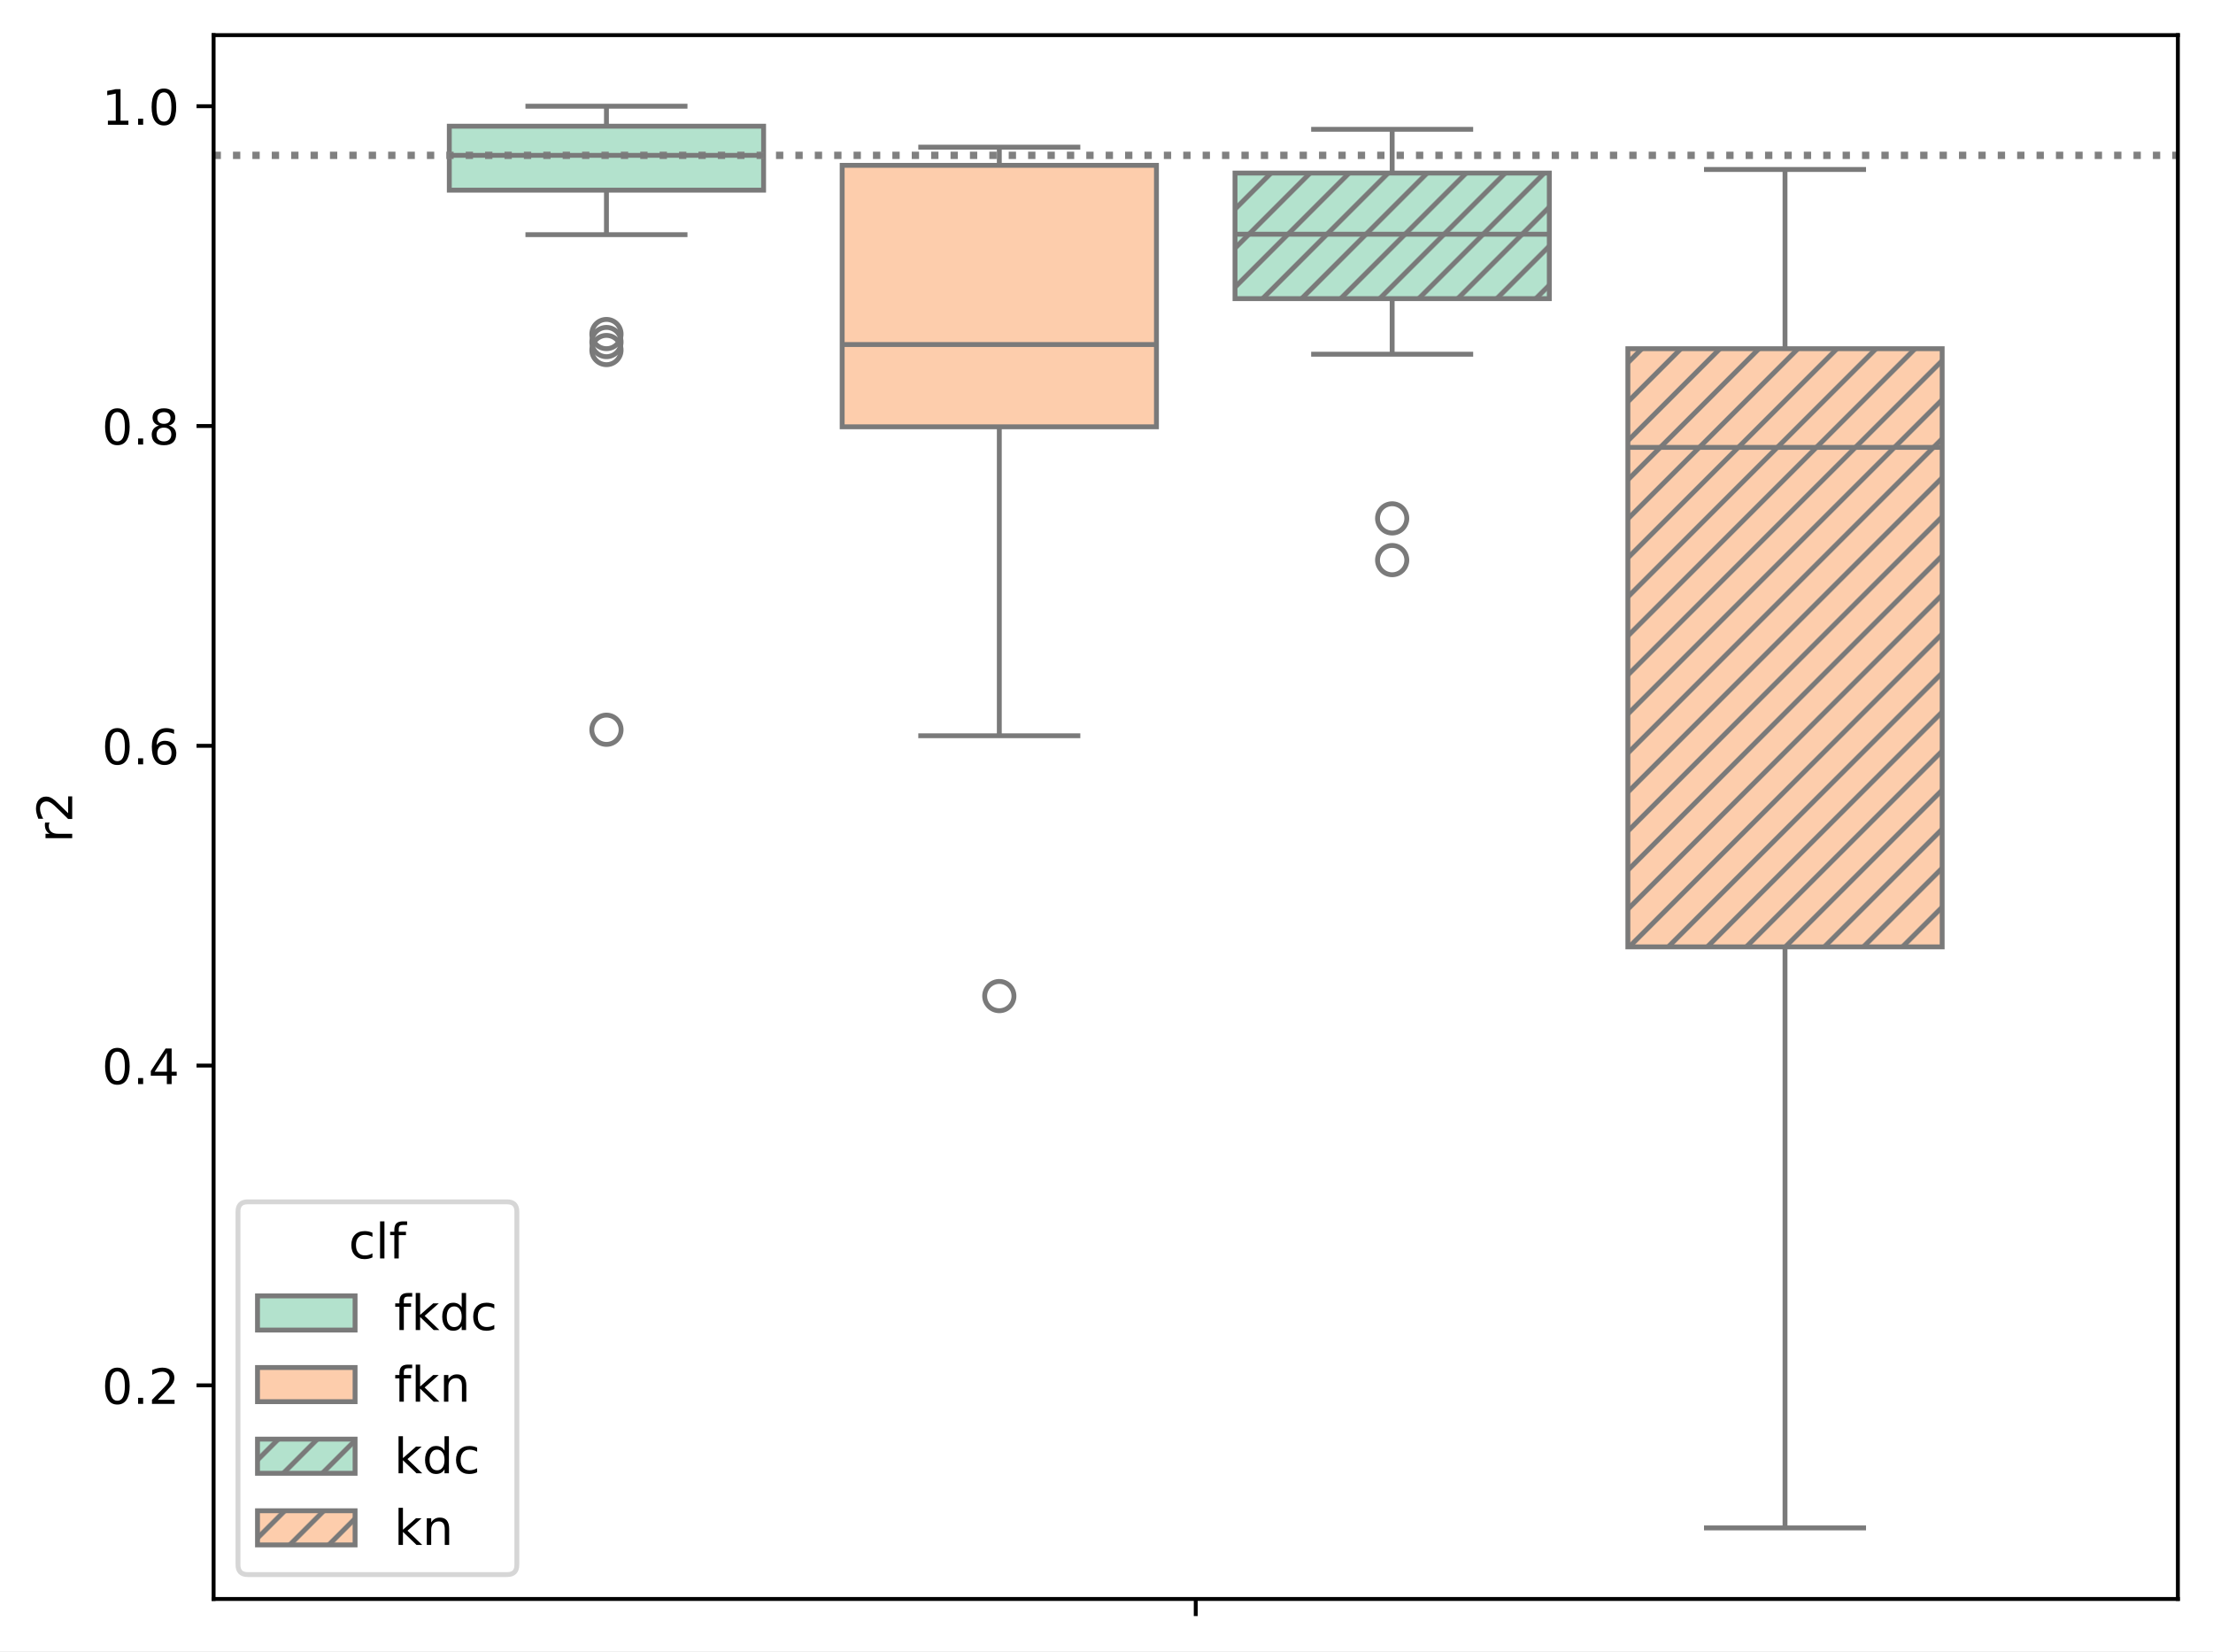
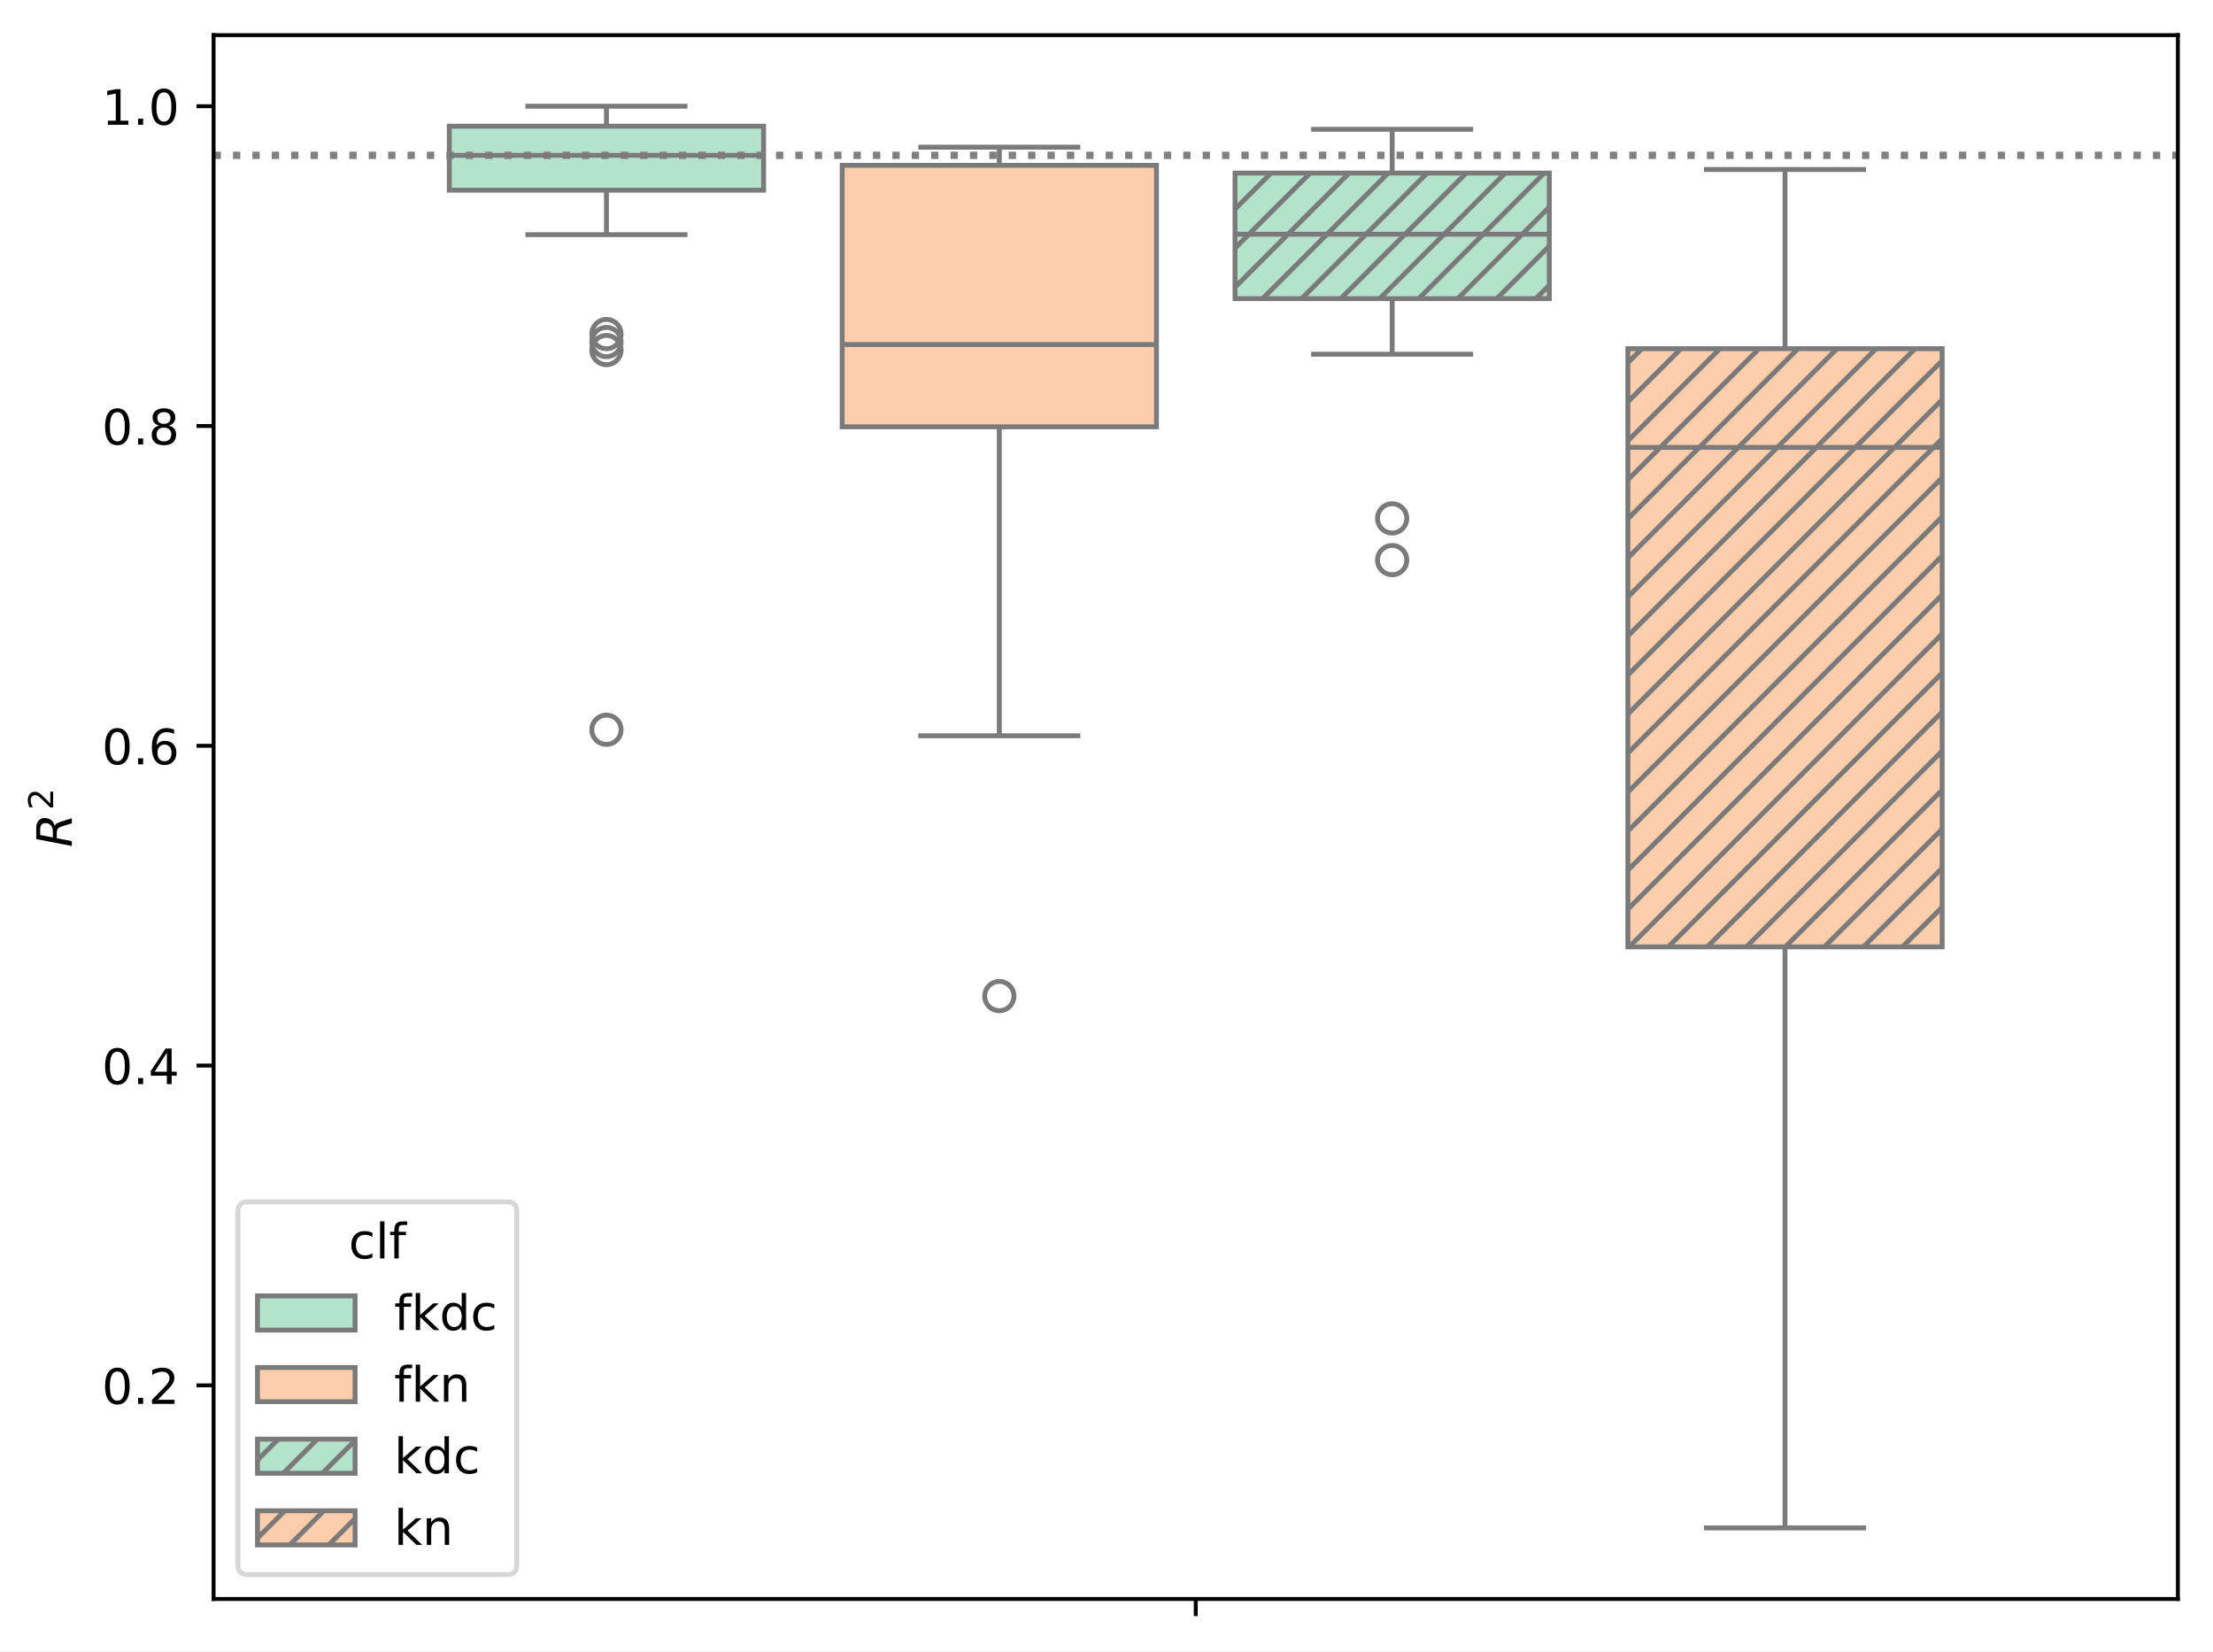
<svg xmlns="http://www.w3.org/2000/svg" xmlns:xlink="http://www.w3.org/1999/xlink" width="453.6pt" height="338.4pt" viewBox="0 0 453.6 338.4" version="1.1">
  <defs>
    <style type="text/css">*{stroke-linejoin: round; stroke-linecap: butt}</style>
  </defs>
  <g id="figure_1">
    <g id="patch_1">
      <path d="M 0 338.4  L 453.6 338.4  L 453.6 0  L 0 0  z " style="fill: #ffffff" />
    </g>
    <g id="axes_1">
      <g id="patch_2">
        <path d="M 43.781 327.7  L 446.4 327.7  L 446.4 7.2  L 43.781 7.2  z " style="fill: #ffffff" />
      </g>
      <g id="patch_3">
        <path d="M 245.091 349.45  L 245.091 349.45  L 245.091 349.45  L 245.091 349.45  z " clip-path="url(#p6c0b18172e)" style="fill: #b3e2cd; stroke: #7a7a7a; stroke-linejoin: miter" />
      </g>
      <g id="patch_4">
        <path d="M 245.091 349.45  L 245.091 349.45  L 245.091 349.45  L 245.091 349.45  z " clip-path="url(#p6c0b18172e)" style="fill: #fdcdac; stroke: #7a7a7a; stroke-linejoin: miter" />
      </g>
      <g id="patch_5">
        <path d="M 245.091 349.45  L 245.091 349.45  L 245.091 349.45  L 245.091 349.45  z " clip-path="url(#p6c0b18172e)" style="fill: #b3e2cd; stroke: #7a7a7a; stroke-linejoin: miter" />
      </g>
      <g id="patch_6">
        <path d="M 245.091 349.45  L 245.091 349.45  L 245.091 349.45  L 245.091 349.45  z " clip-path="url(#p6c0b18172e)" style="fill: #fdcdac; stroke: #7a7a7a; stroke-linejoin: miter" />
      </g>
      <g id="matplotlib.axis_1">
        <g id="xtick_1">
          <g id="line2d_1">
            <defs>
              <path id="m38f3b05bbe" d="M 0 0  L 0 3.5  " style="stroke: #000000; stroke-width: 0.8" />
            </defs>
            <g>
              <use xlink:href="#m38f3b05bbe" x="245.091" y="327.7" style="stroke: #000000; stroke-width: 0.8" />
            </g>
          </g>
        </g>
      </g>
      <g id="matplotlib.axis_2">
        <g id="ytick_1">
          <g id="line2d_2">
            <defs>
              <path id="mbd2f377c6c" d="M 0 0  L -3.5 0  " style="stroke: #000000; stroke-width: 0.8" />
            </defs>
            <g>
              <use xlink:href="#mbd2f377c6c" x="43.781" y="283.914" style="stroke: #000000; stroke-width: 0.8" />
            </g>
          </g>
          <g id="text_1">
            <g transform="translate(20.87813 287.7129) scale(0.1 -0.1)">
              <defs>
                <path id="DejaVuSans-30" d="M 2034 4250  Q 1547 4250 1301 3770  Q 1056 3291 1056 2328  Q 1056 1369 1301 889  Q 1547 409 2034 409  Q 2525 409 2770 889  Q 3016 1369 3016 2328  Q 3016 3291 2770 3770  Q 2525 4250 2034 4250  z M 2034 4750  Q 2819 4750 3233 4129  Q 3647 3509 3647 2328  Q 3647 1150 3233 529  Q 2819 -91 2034 -91  Q 1250 -91 836 529  Q 422 1150 422 2328  Q 422 3509 836 4129  Q 1250 4750 2034 4750  z " transform="scale(0.015625)" />
                <path id="DejaVuSans-2e" d="M 684 794  L 1344 794  L 1344 0  L 684 0  L 684 794  z " transform="scale(0.015625)" />
                <path id="DejaVuSans-32" d="M 1228 531  L 3431 531  L 3431 0  L 469 0  L 469 531  Q 828 903 1448 1529  Q 2069 2156 2228 2338  Q 2531 2678 2651 2914  Q 2772 3150 2772 3378  Q 2772 3750 2511 3984  Q 2250 4219 1831 4219  Q 1534 4219 1204 4116  Q 875 4013 500 3803  L 500 4441  Q 881 4594 1212 4672  Q 1544 4750 1819 4750  Q 2544 4750 2975 4387  Q 3406 4025 3406 3419  Q 3406 3131 3298 2873  Q 3191 2616 2906 2266  Q 2828 2175 2409 1742  Q 1991 1309 1228 531  z " transform="scale(0.015625)" />
              </defs>
              <use xlink:href="#DejaVuSans-30" />
              <use xlink:href="#DejaVuSans-2e" transform="translate(63.62305 0)" />
              <use xlink:href="#DejaVuSans-32" transform="translate(95.41016 0)" />
            </g>
          </g>
        </g>
        <g id="ytick_2">
          <g id="line2d_3">
            <g>
              <use xlink:href="#mbd2f377c6c" x="43.781" y="218.377" style="stroke: #000000; stroke-width: 0.8" />
            </g>
          </g>
          <g id="text_2">
            <g transform="translate(20.87813 222.1766) scale(0.1 -0.1)">
              <defs>
                <path id="DejaVuSans-34" d="M 2419 4116  L 825 1625  L 2419 1625  L 2419 4116  z M 2253 4666  L 3047 4666  L 3047 1625  L 3713 1625  L 3713 1100  L 3047 1100  L 3047 0  L 2419 0  L 2419 1100  L 313 1100  L 313 1709  L 2253 4666  z " transform="scale(0.015625)" />
              </defs>
              <use xlink:href="#DejaVuSans-30" />
              <use xlink:href="#DejaVuSans-2e" transform="translate(63.62305 0)" />
              <use xlink:href="#DejaVuSans-34" transform="translate(95.41016 0)" />
            </g>
          </g>
        </g>
        <g id="ytick_3">
          <g id="line2d_4">
            <g>
              <use xlink:href="#mbd2f377c6c" x="43.781" y="152.841" style="stroke: #000000; stroke-width: 0.8" />
            </g>
          </g>
          <g id="text_3">
            <g transform="translate(20.87813 156.6402) scale(0.1 -0.1)">
              <defs>
                <path id="DejaVuSans-36" d="M 2113 2584  Q 1688 2584 1439 2293  Q 1191 2003 1191 1497  Q 1191 994 1439 701  Q 1688 409 2113 409  Q 2538 409 2786 701  Q 3034 994 3034 1497  Q 3034 2003 2786 2293  Q 2538 2584 2113 2584  z M 3366 4563  L 3366 3988  Q 3128 4100 2886 4159  Q 2644 4219 2406 4219  Q 1781 4219 1451 3797  Q 1122 3375 1075 2522  Q 1259 2794 1537 2939  Q 1816 3084 2150 3084  Q 2853 3084 3261 2657  Q 3669 2231 3669 1497  Q 3669 778 3244 343  Q 2819 -91 2113 -91  Q 1303 -91 875 529  Q 447 1150 447 2328  Q 447 3434 972 4092  Q 1497 4750 2381 4750  Q 2619 4750 2861 4703  Q 3103 4656 3366 4563  z " transform="scale(0.015625)" />
              </defs>
              <use xlink:href="#DejaVuSans-30" />
              <use xlink:href="#DejaVuSans-2e" transform="translate(63.62305 0)" />
              <use xlink:href="#DejaVuSans-36" transform="translate(95.41016 0)" />
            </g>
          </g>
        </g>
        <g id="ytick_4">
          <g id="line2d_5">
            <g>
              <use xlink:href="#mbd2f377c6c" x="43.781" y="87.305" style="stroke: #000000; stroke-width: 0.8" />
            </g>
          </g>
          <g id="text_4">
            <g transform="translate(20.87813 91.10379) scale(0.1 -0.1)">
              <defs>
                <path id="DejaVuSans-38" d="M 2034 2216  Q 1584 2216 1326 1975  Q 1069 1734 1069 1313  Q 1069 891 1326 650  Q 1584 409 2034 409  Q 2484 409 2743 651  Q 3003 894 3003 1313  Q 3003 1734 2745 1975  Q 2488 2216 2034 2216  z M 1403 2484  Q 997 2584 770 2862  Q 544 3141 544 3541  Q 544 4100 942 4425  Q 1341 4750 2034 4750  Q 2731 4750 3128 4425  Q 3525 4100 3525 3541  Q 3525 3141 3298 2862  Q 3072 2584 2669 2484  Q 3125 2378 3379 2068  Q 3634 1759 3634 1313  Q 3634 634 3220 271  Q 2806 -91 2034 -91  Q 1263 -91 848 271  Q 434 634 434 1313  Q 434 1759 690 2068  Q 947 2378 1403 2484  z M 1172 3481  Q 1172 3119 1398 2916  Q 1625 2713 2034 2713  Q 2441 2713 2670 2916  Q 2900 3119 2900 3481  Q 2900 3844 2670 4047  Q 2441 4250 2034 4250  Q 1625 4250 1398 4047  Q 1172 3844 1172 3481  z " transform="scale(0.015625)" />
              </defs>
              <use xlink:href="#DejaVuSans-30" />
              <use xlink:href="#DejaVuSans-2e" transform="translate(63.62305 0)" />
              <use xlink:href="#DejaVuSans-38" transform="translate(95.41016 0)" />
            </g>
          </g>
        </g>
        <g id="ytick_5">
          <g id="line2d_6">
            <g>
              <use xlink:href="#mbd2f377c6c" x="43.781" y="21.768" style="stroke: #000000; stroke-width: 0.8" />
            </g>
          </g>
          <g id="text_5">
            <g transform="translate(20.87813 25.5674) scale(0.1 -0.1)">
              <defs>
                <path id="DejaVuSans-31" d="M 794 531  L 1825 531  L 1825 4091  L 703 3866  L 703 4441  L 1819 4666  L 2450 4666  L 2450 531  L 3481 531  L 3481 0  L 794 0  L 794 531  z " transform="scale(0.015625)" />
              </defs>
              <use xlink:href="#DejaVuSans-31" />
              <use xlink:href="#DejaVuSans-2e" transform="translate(63.62305 0)" />
              <use xlink:href="#DejaVuSans-30" transform="translate(95.41016 0)" />
            </g>
          </g>
        </g>
        <g id="text_6">
-           <g transform="translate(14.79844 172.6867) rotate(-90) scale(0.1 -0.1)">
-             <defs>
-               <path id="DejaVuSans-72" d="M 2631 2963  Q 2534 3019 2420 3045  Q 2306 3072 2169 3072  Q 1681 3072 1420 2755  Q 1159 2438 1159 1844  L 1159 0  L 581 0  L 581 3500  L 1159 3500  L 1159 2956  Q 1341 3275 1631 3429  Q 1922 3584 2338 3584  Q 2397 3584 2469 3576  Q 2541 3569 2628 3553  L 2631 2963  z " transform="scale(0.015625)" />
-             </defs>
-             <use xlink:href="#DejaVuSans-72" />
-             <use xlink:href="#DejaVuSans-32" transform="translate(41.11328 0)" />
+           <g transform="translate(14.79844 173.65) rotate(-90) scale(0.1 -0.1)">
+             <defs>
+               <path id="DejaVuSans-Oblique-52" d="M 1613 4147  L 1294 2491  L 2106 2491  Q 2584 2491 2879 2755  Q 3175 3019 3175 3444  Q 3175 3784 2976 3965  Q 2778 4147 2406 4147  L 1613 4147  z M 2772 2241  Q 2972 2194 3105 2009  Q 3238 1825 3413 1275  L 3809 0  L 3144 0  L 2778 1197  Q 2638 1659 2453 1815  Q 2269 1972 1888 1972  L 1191 1972  L 806 0  L 172 0  L 1081 4666  L 2503 4666  Q 3150 4666 3495 4373  Q 3841 4081 3841 3531  Q 3841 3044 3547 2687  Q 3253 2331 2772 2241  z " transform="scale(0.015625)" />
+             </defs>
+             <use xlink:href="#DejaVuSans-Oblique-52" transform="translate(0 0.765625)" />
+             <use xlink:href="#DejaVuSans-32" transform="translate(76.49919 39.04688) scale(0.7)" />
          </g>
        </g>
      </g>
      <g id="patch_7">
        <path d="M 92.096 38.971  L 156.514 38.971  L 156.514 25.864  L 92.096 25.864  L 92.096 38.971  z " clip-path="url(#p6c0b18172e)" style="fill: #b3e2cd; stroke: #7a7a7a; stroke-linejoin: miter" />
      </g>
      <g id="line2d_7">
        <path d="M 124.305 38.971  L 124.305 48.092  " clip-path="url(#p6c0b18172e)" style="fill: none; stroke: #7a7a7a" />
      </g>
      <g id="line2d_8">
        <path d="M 124.305 25.864  L 124.305 21.768  " clip-path="url(#p6c0b18172e)" style="fill: none; stroke: #7a7a7a" />
      </g>
      <g id="line2d_9">
        <path d="M 108.2 48.092  L 140.41 48.092  " clip-path="url(#p6c0b18172e)" style="fill: none; stroke: #7a7a7a; stroke-linecap: square" />
      </g>
      <g id="line2d_10">
        <path d="M 108.2 21.768  L 140.41 21.768  " clip-path="url(#p6c0b18172e)" style="fill: none; stroke: #7a7a7a; stroke-linecap: square" />
      </g>
      <g id="line2d_11">
        <defs>
          <path id="mf2d42e0765" d="M 0 3  C 0.796 3 1.559 2.684 2.121 2.121  C 2.684 1.559 3 0.796 3 0  C 3 -0.796 2.684 -1.559 2.121 -2.121  C 1.559 -2.684 0.796 -3 0 -3  C -0.796 -3 -1.559 -2.684 -2.121 -2.121  C -2.684 -1.559 -3 -0.796 -3 0  C -3 0.796 -2.684 1.559 -2.121 2.121  C -1.559 2.684 -0.796 3 0 3  z " style="stroke: #7a7a7a" />
        </defs>
        <g clip-path="url(#p6c0b18172e)">
          <use xlink:href="#mf2d42e0765" x="124.305" y="71.737" style="fill-opacity: 0; stroke: #7a7a7a" />
          <use xlink:href="#mf2d42e0765" x="124.305" y="70.099" style="fill-opacity: 0; stroke: #7a7a7a" />
          <use xlink:href="#mf2d42e0765" x="124.305" y="68.46" style="fill-opacity: 0; stroke: #7a7a7a" />
          <use xlink:href="#mf2d42e0765" x="124.305" y="149.557" style="fill-opacity: 0; stroke: #7a7a7a" />
        </g>
      </g>
      <g id="patch_8">
        <path d="M 172.619 87.471  L 237.038 87.471  L 237.038 33.883  L 172.619 33.883  L 172.619 87.471  z " clip-path="url(#p6c0b18172e)" style="fill: #fdcdac; stroke: #7a7a7a; stroke-linejoin: miter" />
      </g>
      <g id="line2d_12">
        <path d="M 204.829 87.471  L 204.829 150.789  " clip-path="url(#p6c0b18172e)" style="fill: none; stroke: #7a7a7a" />
      </g>
      <g id="line2d_13">
        <path d="M 204.829 33.883  L 204.829 30.159  " clip-path="url(#p6c0b18172e)" style="fill: none; stroke: #7a7a7a" />
      </g>
      <g id="line2d_14">
        <path d="M 188.724 150.789  L 220.934 150.789  " clip-path="url(#p6c0b18172e)" style="fill: none; stroke: #7a7a7a; stroke-linecap: square" />
      </g>
      <g id="line2d_15">
        <path d="M 188.724 30.159  L 220.934 30.159  " clip-path="url(#p6c0b18172e)" style="fill: none; stroke: #7a7a7a; stroke-linecap: square" />
      </g>
      <g id="line2d_16">
        <g clip-path="url(#p6c0b18172e)">
          <use xlink:href="#mf2d42e0765" x="204.829" y="204.141" style="fill-opacity: 0; stroke: #7a7a7a" />
        </g>
      </g>
      <g id="patch_9">
        <path d="M 253.143 61.205  L 317.562 61.205  L 317.562 35.469  L 253.143 35.469  L 253.143 61.205  z " clip-path="url(#p6c0b18172e)" style="fill: url(#h5c36d2b54f); stroke: #7a7a7a; stroke-linejoin: miter" />
      </g>
      <g id="line2d_17">
        <path d="M 285.353 61.205  L 285.353 72.591  " clip-path="url(#p6c0b18172e)" style="fill: none; stroke: #7a7a7a" />
      </g>
      <g id="line2d_18">
        <path d="M 285.353 35.469  L 285.353 26.5  " clip-path="url(#p6c0b18172e)" style="fill: none; stroke: #7a7a7a" />
      </g>
      <g id="line2d_19">
        <path d="M 269.248 72.591  L 301.457 72.591  " clip-path="url(#p6c0b18172e)" style="fill: none; stroke: #7a7a7a; stroke-linecap: square" />
      </g>
      <g id="line2d_20">
        <path d="M 269.248 26.5  L 301.457 26.5  " clip-path="url(#p6c0b18172e)" style="fill: none; stroke: #7a7a7a; stroke-linecap: square" />
      </g>
      <g id="line2d_21">
        <g clip-path="url(#p6c0b18172e)">
          <use xlink:href="#mf2d42e0765" x="285.353" y="106.24" style="fill-opacity: 0; stroke: #7a7a7a" />
          <use xlink:href="#mf2d42e0765" x="285.353" y="114.791" style="fill-opacity: 0; stroke: #7a7a7a" />
        </g>
      </g>
      <g id="patch_10">
        <path d="M 333.667 194.054  L 398.086 194.054  L 398.086 71.465  L 333.667 71.465  L 333.667 194.054  z " clip-path="url(#p6c0b18172e)" style="fill: url(#h0577782f04); stroke: #7a7a7a; stroke-linejoin: miter" />
      </g>
      <g id="line2d_22">
        <path d="M 365.876 194.054  L 365.876 313.132  " clip-path="url(#p6c0b18172e)" style="fill: none; stroke: #7a7a7a" />
      </g>
      <g id="line2d_23">
        <path d="M 365.876 71.465  L 365.876 34.73  " clip-path="url(#p6c0b18172e)" style="fill: none; stroke: #7a7a7a" />
      </g>
      <g id="line2d_24">
        <path d="M 349.772 313.132  L 381.981 313.132  " clip-path="url(#p6c0b18172e)" style="fill: none; stroke: #7a7a7a; stroke-linecap: square" />
      </g>
      <g id="line2d_25">
        <path d="M 349.772 34.73  L 381.981 34.73  " clip-path="url(#p6c0b18172e)" style="fill: none; stroke: #7a7a7a; stroke-linecap: square" />
      </g>
      <g id="line2d_26" />
      <g id="line2d_27">
        <path d="M 43.781 31.835  L 446.4 31.835  " clip-path="url(#p6c0b18172e)" style="fill: none; stroke-dasharray: 1.5,2.475; stroke-dashoffset: 0; stroke: #808080; stroke-width: 1.5" />
      </g>
      <g id="line2d_28">
        <path d="M 92.096 31.835  L 156.514 31.835  " clip-path="url(#p6c0b18172e)" style="fill: none; stroke: #7a7a7a" />
      </g>
      <g id="line2d_29">
        <path d="M 172.619 70.61  L 237.038 70.61  " clip-path="url(#p6c0b18172e)" style="fill: none; stroke: #7a7a7a" />
      </g>
      <g id="line2d_30">
        <path d="M 253.143 48.004  L 317.562 48.004  " clip-path="url(#p6c0b18172e)" style="fill: none; stroke: #7a7a7a" />
      </g>
      <g id="line2d_31">
        <path d="M 333.667 91.687  L 398.086 91.687  " clip-path="url(#p6c0b18172e)" style="fill: none; stroke: #7a7a7a" />
      </g>
      <g id="patch_11">
        <path d="M 43.781 327.7  L 43.781 7.2  " style="fill: none; stroke: #000000; stroke-width: 0.8; stroke-linejoin: miter; stroke-linecap: square" />
      </g>
      <g id="patch_12">
        <path d="M 446.4 327.7  L 446.4 7.2  " style="fill: none; stroke: #000000; stroke-width: 0.8; stroke-linejoin: miter; stroke-linecap: square" />
      </g>
      <g id="patch_13">
        <path d="M 43.781 327.7  L 446.4 327.7  " style="fill: none; stroke: #000000; stroke-width: 0.8; stroke-linejoin: miter; stroke-linecap: square" />
      </g>
      <g id="patch_14">
        <path d="M 43.781 7.2  L 446.4 7.2  " style="fill: none; stroke: #000000; stroke-width: 0.8; stroke-linejoin: miter; stroke-linecap: square" />
      </g>
      <g id="legend_1">
        <g id="patch_15">
          <path d="M 50.781 322.7  L 103.939 322.7  Q 105.939 322.7 105.939 320.7  L 105.939 248.309  Q 105.939 246.309 103.939 246.309  L 50.781 246.309  Q 48.781 246.309 48.781 248.309  L 48.781 320.7  Q 48.781 322.7 50.781 322.7  z " style="fill: #ffffff; opacity: 0.8; stroke: #cccccc; stroke-linejoin: miter" />
        </g>
        <g id="text_7">
          <g transform="translate(71.46172 257.9078) scale(0.1 -0.1)">
            <defs>
              <path id="DejaVuSans-63" d="M 3122 3366  L 3122 2828  Q 2878 2963 2633 3030  Q 2388 3097 2138 3097  Q 1578 3097 1268 2742  Q 959 2388 959 1747  Q 959 1106 1268 751  Q 1578 397 2138 397  Q 2388 397 2633 464  Q 2878 531 3122 666  L 3122 134  Q 2881 22 2623 -34  Q 2366 -91 2075 -91  Q 1284 -91 818 406  Q 353 903 353 1747  Q 353 2603 823 3093  Q 1294 3584 2113 3584  Q 2378 3584 2631 3529  Q 2884 3475 3122 3366  z " transform="scale(0.015625)" />
              <path id="DejaVuSans-6c" d="M 603 4863  L 1178 4863  L 1178 0  L 603 0  L 603 4863  z " transform="scale(0.015625)" />
              <path id="DejaVuSans-66" d="M 2375 4863  L 2375 4384  L 1825 4384  Q 1516 4384 1395 4259  Q 1275 4134 1275 3809  L 1275 3500  L 2222 3500  L 2222 3053  L 1275 3053  L 1275 0  L 697 0  L 697 3053  L 147 3053  L 147 3500  L 697 3500  L 697 3744  Q 697 4328 969 4595  Q 1241 4863 1831 4863  L 2375 4863  z " transform="scale(0.015625)" />
            </defs>
            <use xlink:href="#DejaVuSans-63" />
            <use xlink:href="#DejaVuSans-6c" transform="translate(54.98047 0)" />
            <use xlink:href="#DejaVuSans-66" transform="translate(82.76367 0)" />
          </g>
        </g>
        <g id="patch_16">
          <path d="M 52.781 272.586  L 72.781 272.586  L 72.781 265.586  L 52.781 265.586  z " style="fill: #b3e2cd; stroke: #7a7a7a; stroke-linejoin: miter" />
        </g>
        <g id="text_8">
          <g transform="translate(80.78125 272.5859) scale(0.1 -0.1)">
            <defs>
              <path id="DejaVuSans-6b" d="M 581 4863  L 1159 4863  L 1159 1991  L 2875 3500  L 3609 3500  L 1753 1863  L 3688 0  L 2938 0  L 1159 1709  L 1159 0  L 581 0  L 581 4863  z " transform="scale(0.015625)" />
              <path id="DejaVuSans-64" d="M 2906 2969  L 2906 4863  L 3481 4863  L 3481 0  L 2906 0  L 2906 525  Q 2725 213 2448 61  Q 2172 -91 1784 -91  Q 1150 -91 751 415  Q 353 922 353 1747  Q 353 2572 751 3078  Q 1150 3584 1784 3584  Q 2172 3584 2448 3432  Q 2725 3281 2906 2969  z M 947 1747  Q 947 1113 1208 752  Q 1469 391 1925 391  Q 2381 391 2643 752  Q 2906 1113 2906 1747  Q 2906 2381 2643 2742  Q 2381 3103 1925 3103  Q 1469 3103 1208 2742  Q 947 2381 947 1747  z " transform="scale(0.015625)" />
            </defs>
            <use xlink:href="#DejaVuSans-66" />
            <use xlink:href="#DejaVuSans-6b" transform="translate(35.20508 0)" />
            <use xlink:href="#DejaVuSans-64" transform="translate(93.11523 0)" />
            <use xlink:href="#DejaVuSans-63" transform="translate(156.5918 0)" />
          </g>
        </g>
        <g id="patch_17">
          <path d="M 52.781 287.264  L 72.781 287.264  L 72.781 280.264  L 52.781 280.264  z " style="fill: #fdcdac; stroke: #7a7a7a; stroke-linejoin: miter" />
        </g>
        <g id="text_9">
          <g transform="translate(80.78125 287.2641) scale(0.1 -0.1)">
            <defs>
              <path id="DejaVuSans-6e" d="M 3513 2113  L 3513 0  L 2938 0  L 2938 2094  Q 2938 2591 2744 2837  Q 2550 3084 2163 3084  Q 1697 3084 1428 2787  Q 1159 2491 1159 1978  L 1159 0  L 581 0  L 581 3500  L 1159 3500  L 1159 2956  Q 1366 3272 1645 3428  Q 1925 3584 2291 3584  Q 2894 3584 3203 3211  Q 3513 2838 3513 2113  z " transform="scale(0.015625)" />
            </defs>
            <use xlink:href="#DejaVuSans-66" />
            <use xlink:href="#DejaVuSans-6b" transform="translate(35.20508 0)" />
            <use xlink:href="#DejaVuSans-6e" transform="translate(93.11523 0)" />
          </g>
        </g>
        <g id="patch_18">
          <path d="M 52.781 301.942  L 72.781 301.942  L 72.781 294.942  L 52.781 294.942  z " style="fill: url(#h5c36d2b54f); stroke: #7a7a7a; stroke-linejoin: miter" />
        </g>
        <g id="text_10">
          <g transform="translate(80.78125 301.9422) scale(0.1 -0.1)">
            <use xlink:href="#DejaVuSans-6b" />
            <use xlink:href="#DejaVuSans-64" transform="translate(57.91016 0)" />
            <use xlink:href="#DejaVuSans-63" transform="translate(121.3867 0)" />
          </g>
        </g>
        <g id="patch_19">
          <path d="M 52.781 316.62  L 72.781 316.62  L 72.781 309.62  L 52.781 309.62  z " style="fill: url(#h0577782f04); stroke: #7a7a7a; stroke-linejoin: miter" />
        </g>
        <g id="text_11">
          <g transform="translate(80.78125 316.6203) scale(0.1 -0.1)">
            <use xlink:href="#DejaVuSans-6b" />
            <use xlink:href="#DejaVuSans-6e" transform="translate(57.91016 0)" />
          </g>
        </g>
      </g>
    </g>
  </g>
  <defs>
    <clipPath id="p6c0b18172e">
      <rect x="43.781" y="7.2" width="402.619" height="320.5" />
    </clipPath>
  </defs>
  <defs>
    <pattern id="h5c36d2b54f" patternUnits="userSpaceOnUse" x="0" y="0" width="72" height="72">
      <rect x="0" y="0" width="73" height="73" fill="#b3e2cd" />
      <path d="M -36 36  L 36 -36  M -32 40  L 40 -32  M -28 44  L 44 -28  M -24 48  L 48 -24  M -20 52  L 52 -20  M -16 56  L 56 -16  M -12 60  L 60 -12  M -8 64  L 64 -8  M -4 68  L 68 -4  M 0 72  L 72 0  M 4 76  L 76 4  M 8 80  L 80 8  M 12 84  L 84 12  M 16 88  L 88 16  M 20 92  L 92 20  M 24 96  L 96 24  M 28 100  L 100 28  M 32 104  L 104 32  M 36 108  L 108 36  " style="fill: #7a7a7a; stroke: #7a7a7a; stroke-width: 1.0; stroke-linecap: butt; stroke-linejoin: miter" />
    </pattern>
    <pattern id="h0577782f04" patternUnits="userSpaceOnUse" x="0" y="0" width="72" height="72">
      <rect x="0" y="0" width="73" height="73" fill="#fdcdac" />
      <path d="M -36 36  L 36 -36  M -32 40  L 40 -32  M -28 44  L 44 -28  M -24 48  L 48 -24  M -20 52  L 52 -20  M -16 56  L 56 -16  M -12 60  L 60 -12  M -8 64  L 64 -8  M -4 68  L 68 -4  M 0 72  L 72 0  M 4 76  L 76 4  M 8 80  L 80 8  M 12 84  L 84 12  M 16 88  L 88 16  M 20 92  L 92 20  M 24 96  L 96 24  M 28 100  L 100 28  M 32 104  L 104 32  M 36 108  L 108 36  " style="fill: #7a7a7a; stroke: #7a7a7a; stroke-width: 1.0; stroke-linecap: butt; stroke-linejoin: miter" />
    </pattern>
  </defs>
</svg>
